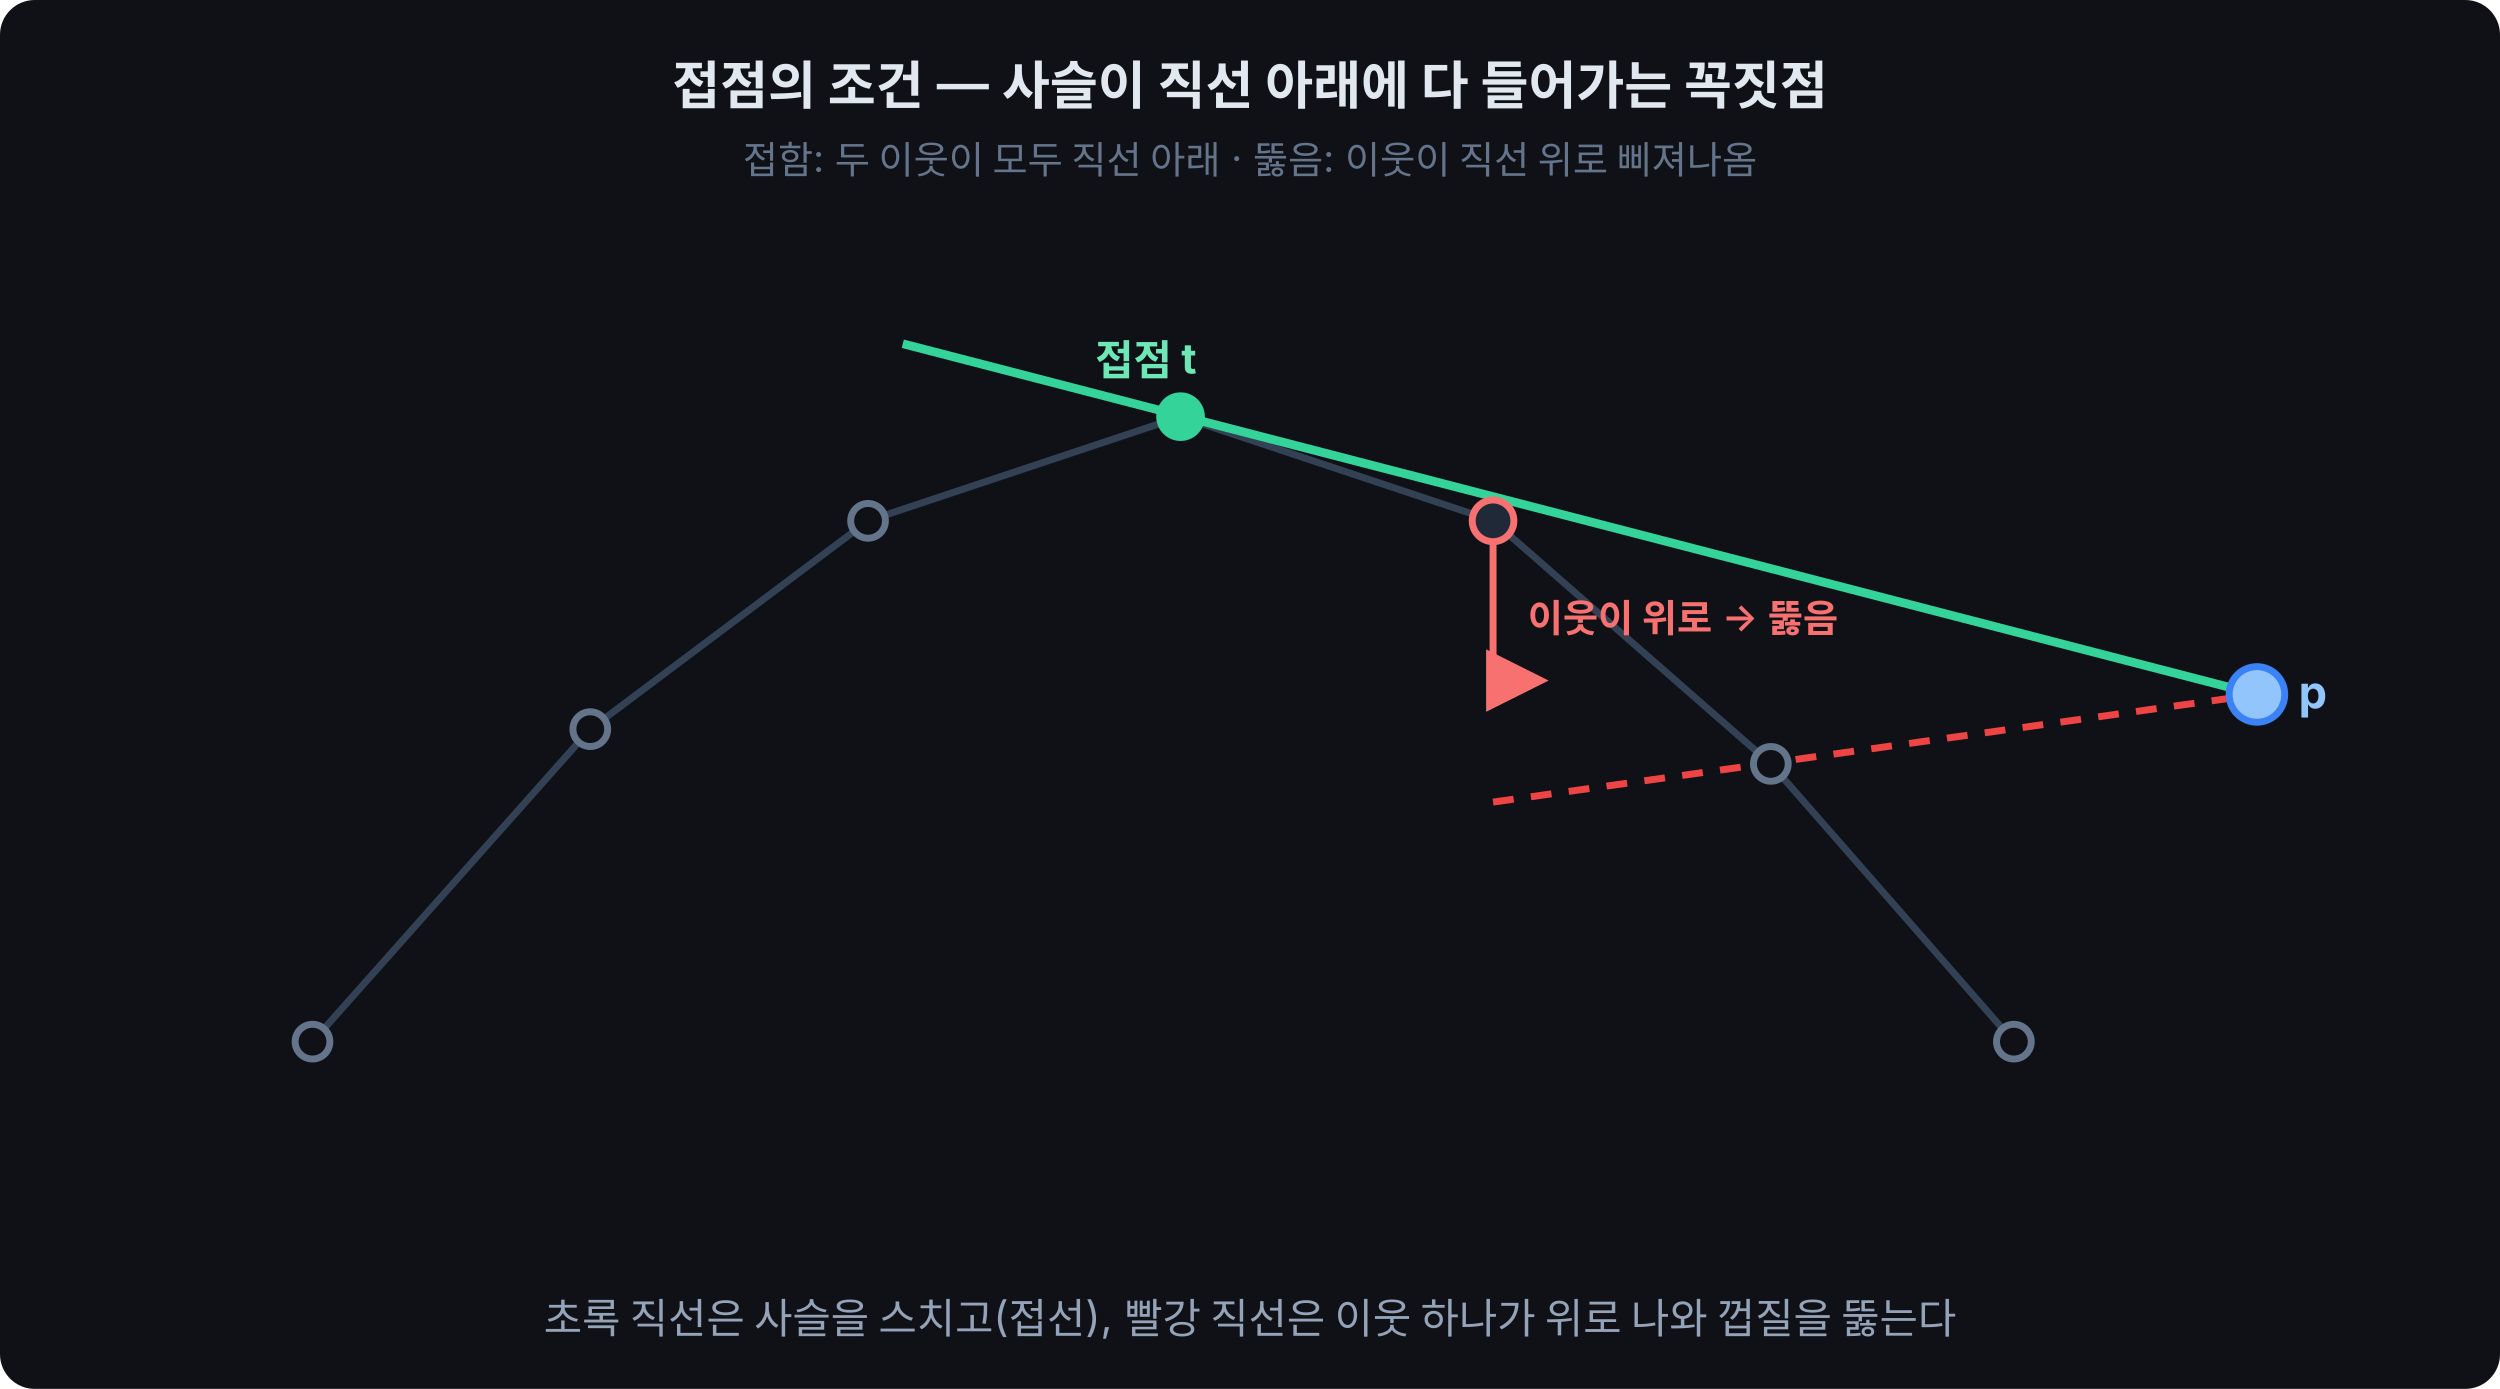
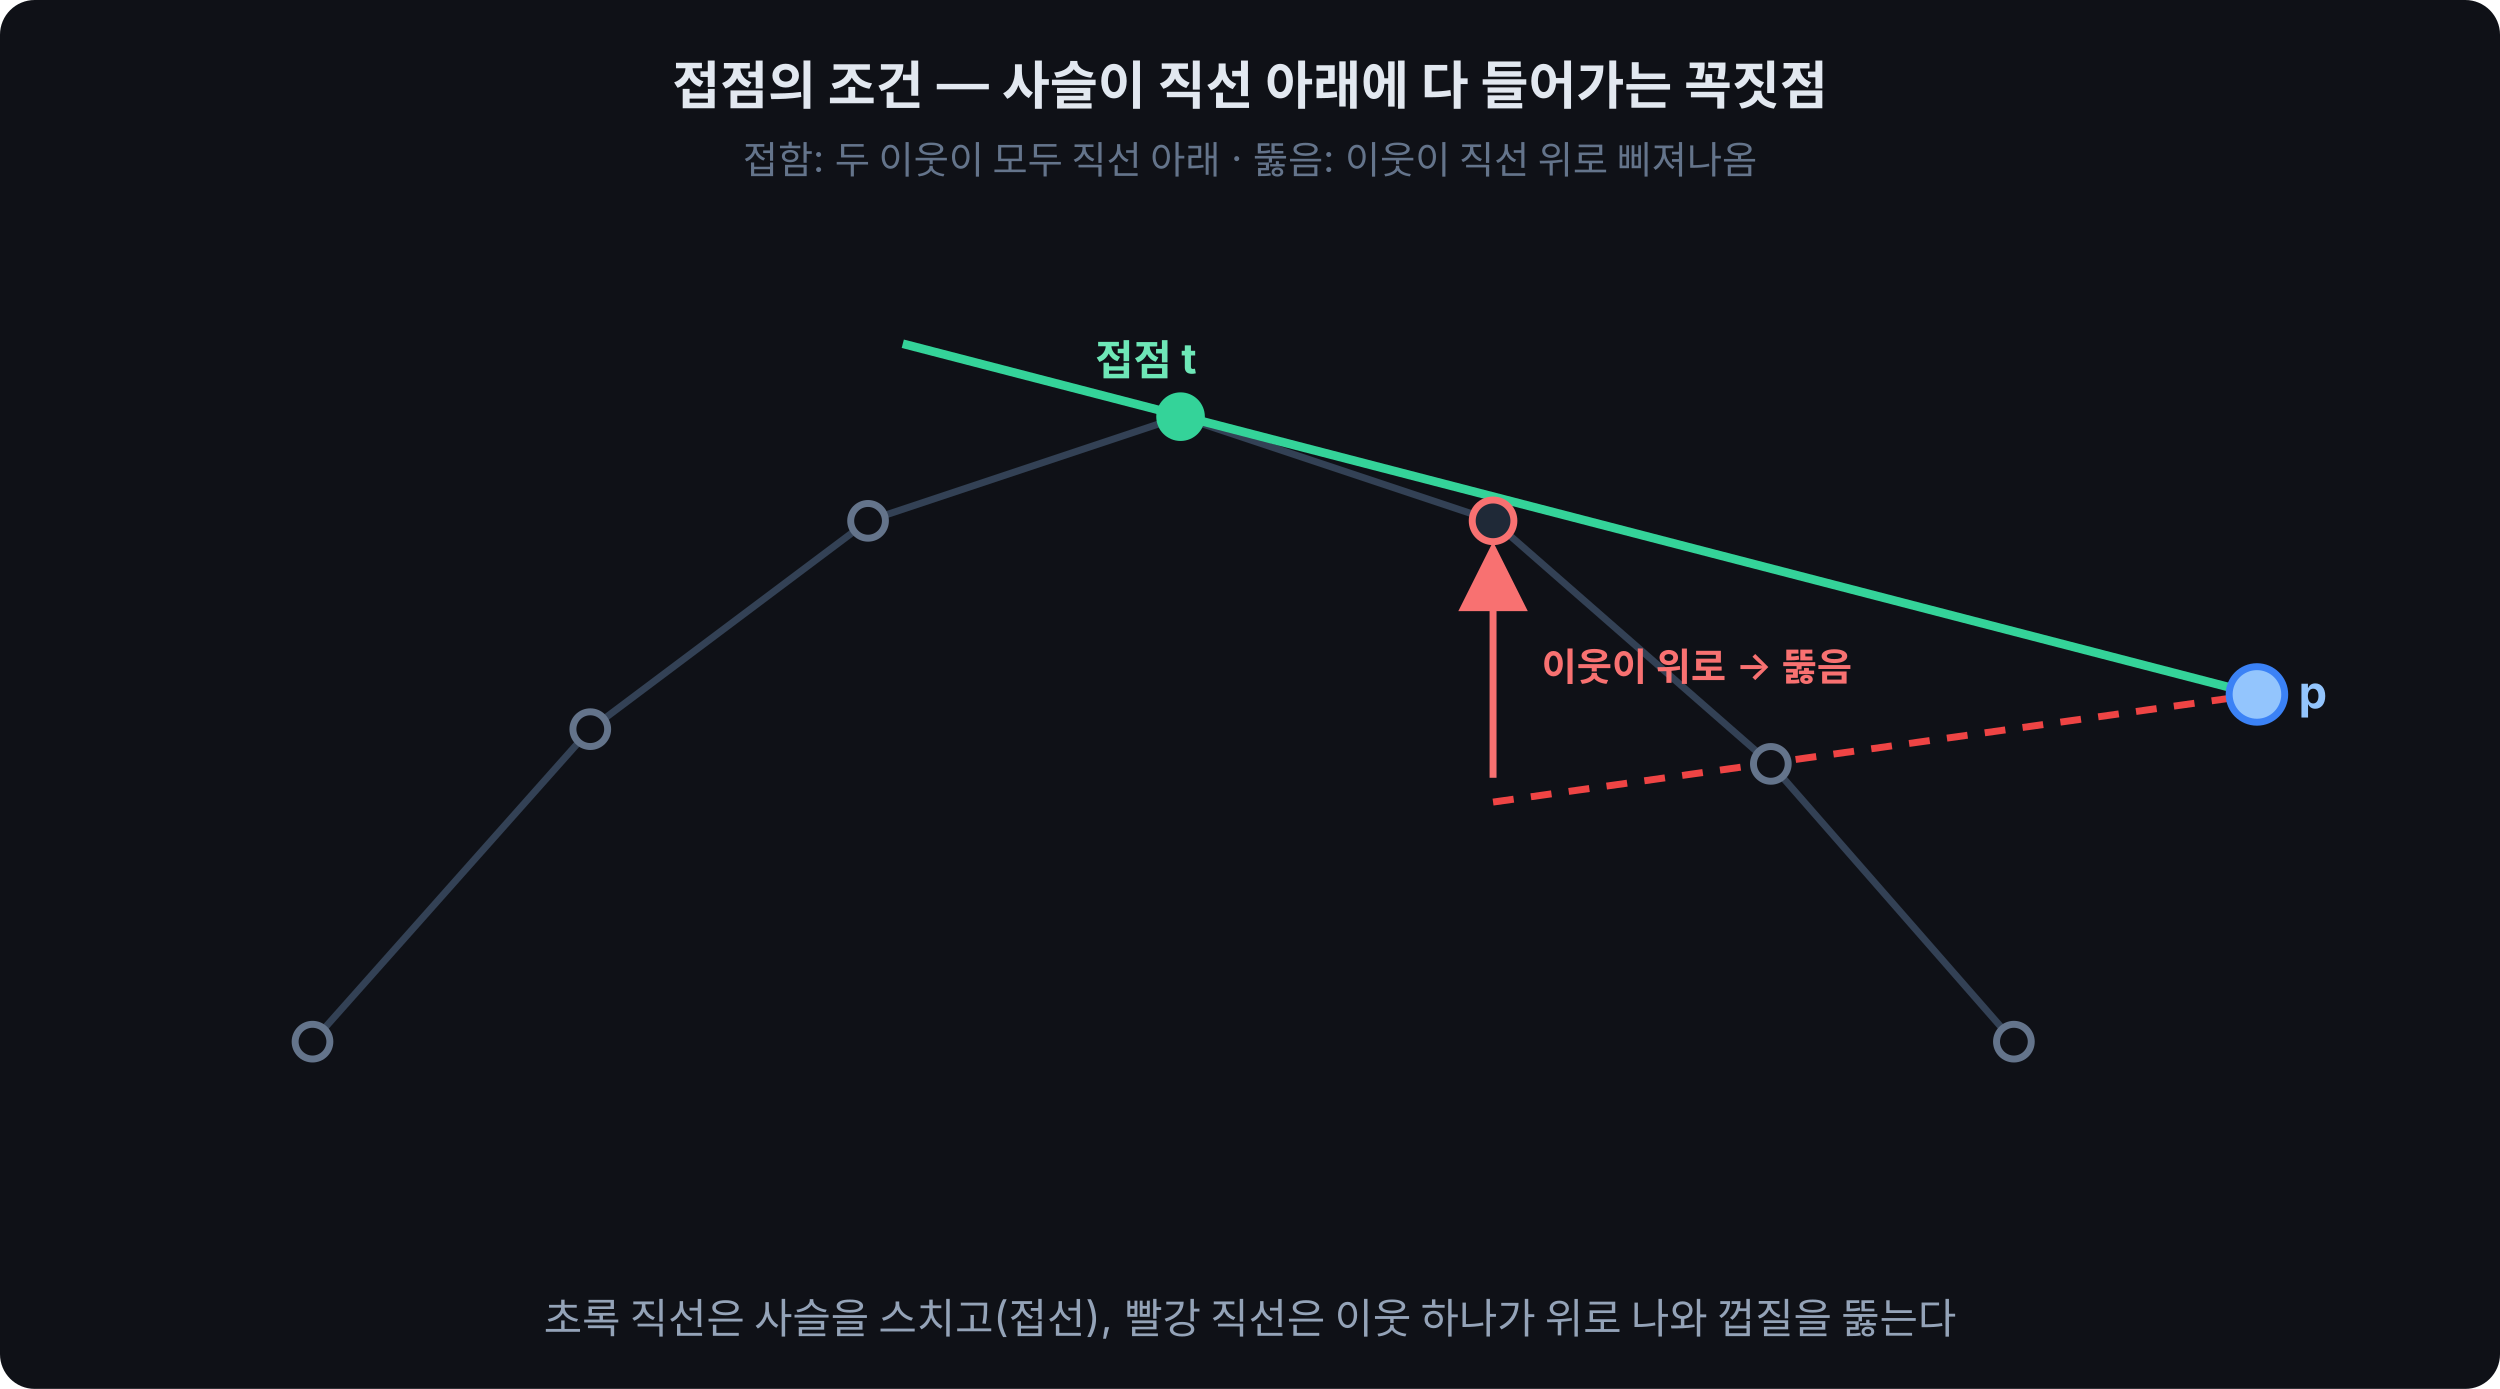
<svg xmlns="http://www.w3.org/2000/svg" viewBox="0 0 720 400" width="1080" height="600" font-family="system-ui,-apple-system,sans-serif">
  <rect width="720" height="400" rx="10" fill="#0f1117" />
  <defs>
-     <marker id="tc-up" markerWidth="9" markerHeight="9" refX="4.5" refY="8" orient="auto">
-       <path d="M4.5,0 L9,9 L0,9 Z" fill="#f87171" />
+     <marker id="tc-up" markerWidth="10" markerHeight="10" refX="8" refY="5" orient="auto">
+       <path d="M0,0 L10,5 L0,10 Z" fill="#f87171" />
    </marker>
  </defs>
  <text x="360" y="30" text-anchor="middle" fill="#e2e8f0" font-size="15" font-weight="600">접점의 조건 — 사슬이 직선 아래에 다 들어가는 꼭짓점</text>
  <text x="360" y="50" text-anchor="middle" fill="#64748b" font-size="11">접함: 두 이웃이 모두 직선 아래 · 뚫음: 이웃이 직선 위로 삐져나옴</text>
  <polyline points="90,300 170,210 250,150 340,120 430,150 510,220 580,300" fill="none" stroke="#334155" stroke-width="2" />
  <line x1="430" y1="231" x2="650" y2="200" stroke="#ef4444" stroke-width="2" stroke-dasharray="6 5" />
  <line x1="260" y1="99" x2="650" y2="200" stroke="#34d399" stroke-width="2.5" />
-   <line x1="430" y1="150" x2="430" y2="196" stroke="#f87171" stroke-width="2" marker-end="url(#tc-up)" />
-   <text x="440" y="182" fill="#f87171" font-size="11" font-weight="600">이웃이 위로 → 뚫음</text>
+   <line x1="430" y1="224" x2="430" y2="160" stroke="#f87171" stroke-width="2" marker-end="url(#tc-up)" />
+   <text x="444" y="196" fill="#f87171" font-size="11" font-weight="600">이웃이 위로 → 뚫음</text>
  <g fill="#0f1117" stroke="#64748b" stroke-width="2">
    <circle cx="90" cy="300" r="5" />
    <circle cx="170" cy="210" r="5" />
    <circle cx="250" cy="150" r="5" />
    <circle cx="510" cy="220" r="5" />
    <circle cx="580" cy="300" r="5" />
  </g>
  <circle cx="430" cy="150" r="6" fill="#1f2937" stroke="#f87171" stroke-width="2" />
  <circle cx="340" cy="120" r="7" fill="#34d399" />
  <text x="330" y="108" text-anchor="middle" fill="#6ee7b7" font-size="12" font-weight="700">접점 t</text>
  <circle cx="650" cy="200" r="8" fill="#93c5fd" stroke="#3b82f6" stroke-width="2" />
  <text x="662" y="204" fill="#93c5fd" font-size="13" font-weight="700">p</text>
  <text x="360" y="384" text-anchor="middle" fill="#94a3b8" font-size="12">초록 직선은 사슬을 스치고(접선), 빨강 직선은 이웃 하나가 위로 나와 껍질을 뚫는다</text>
</svg>
